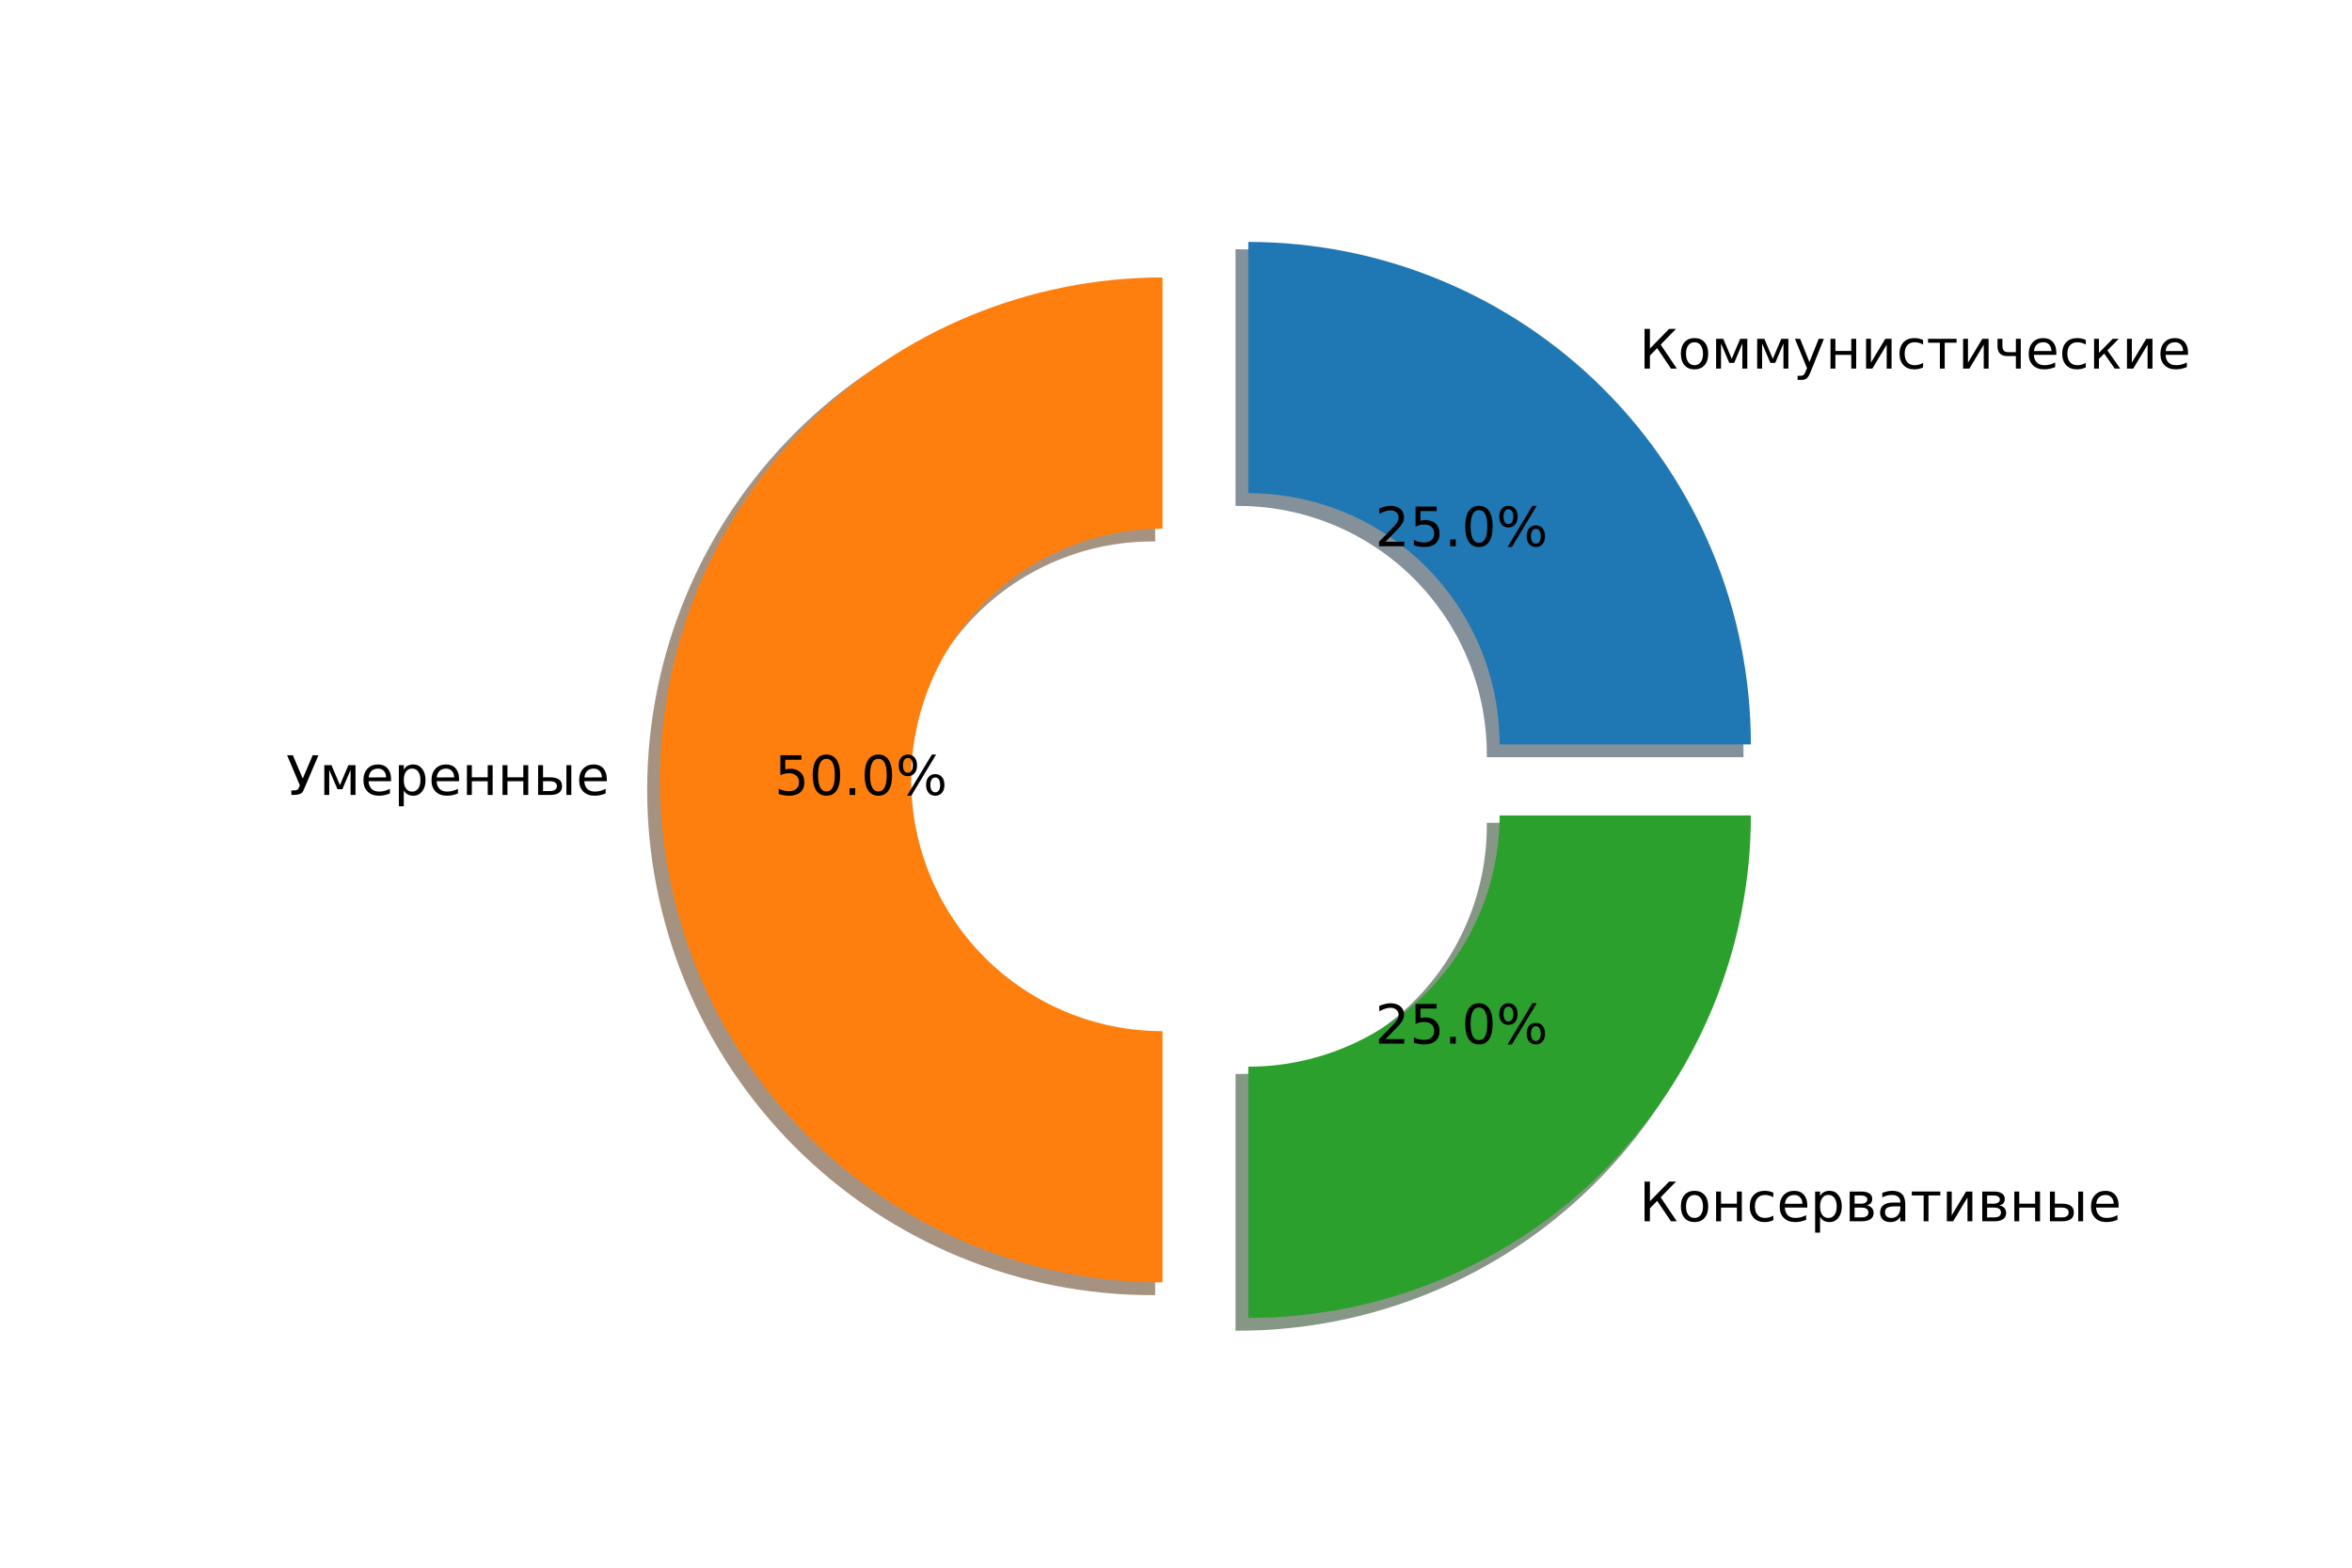
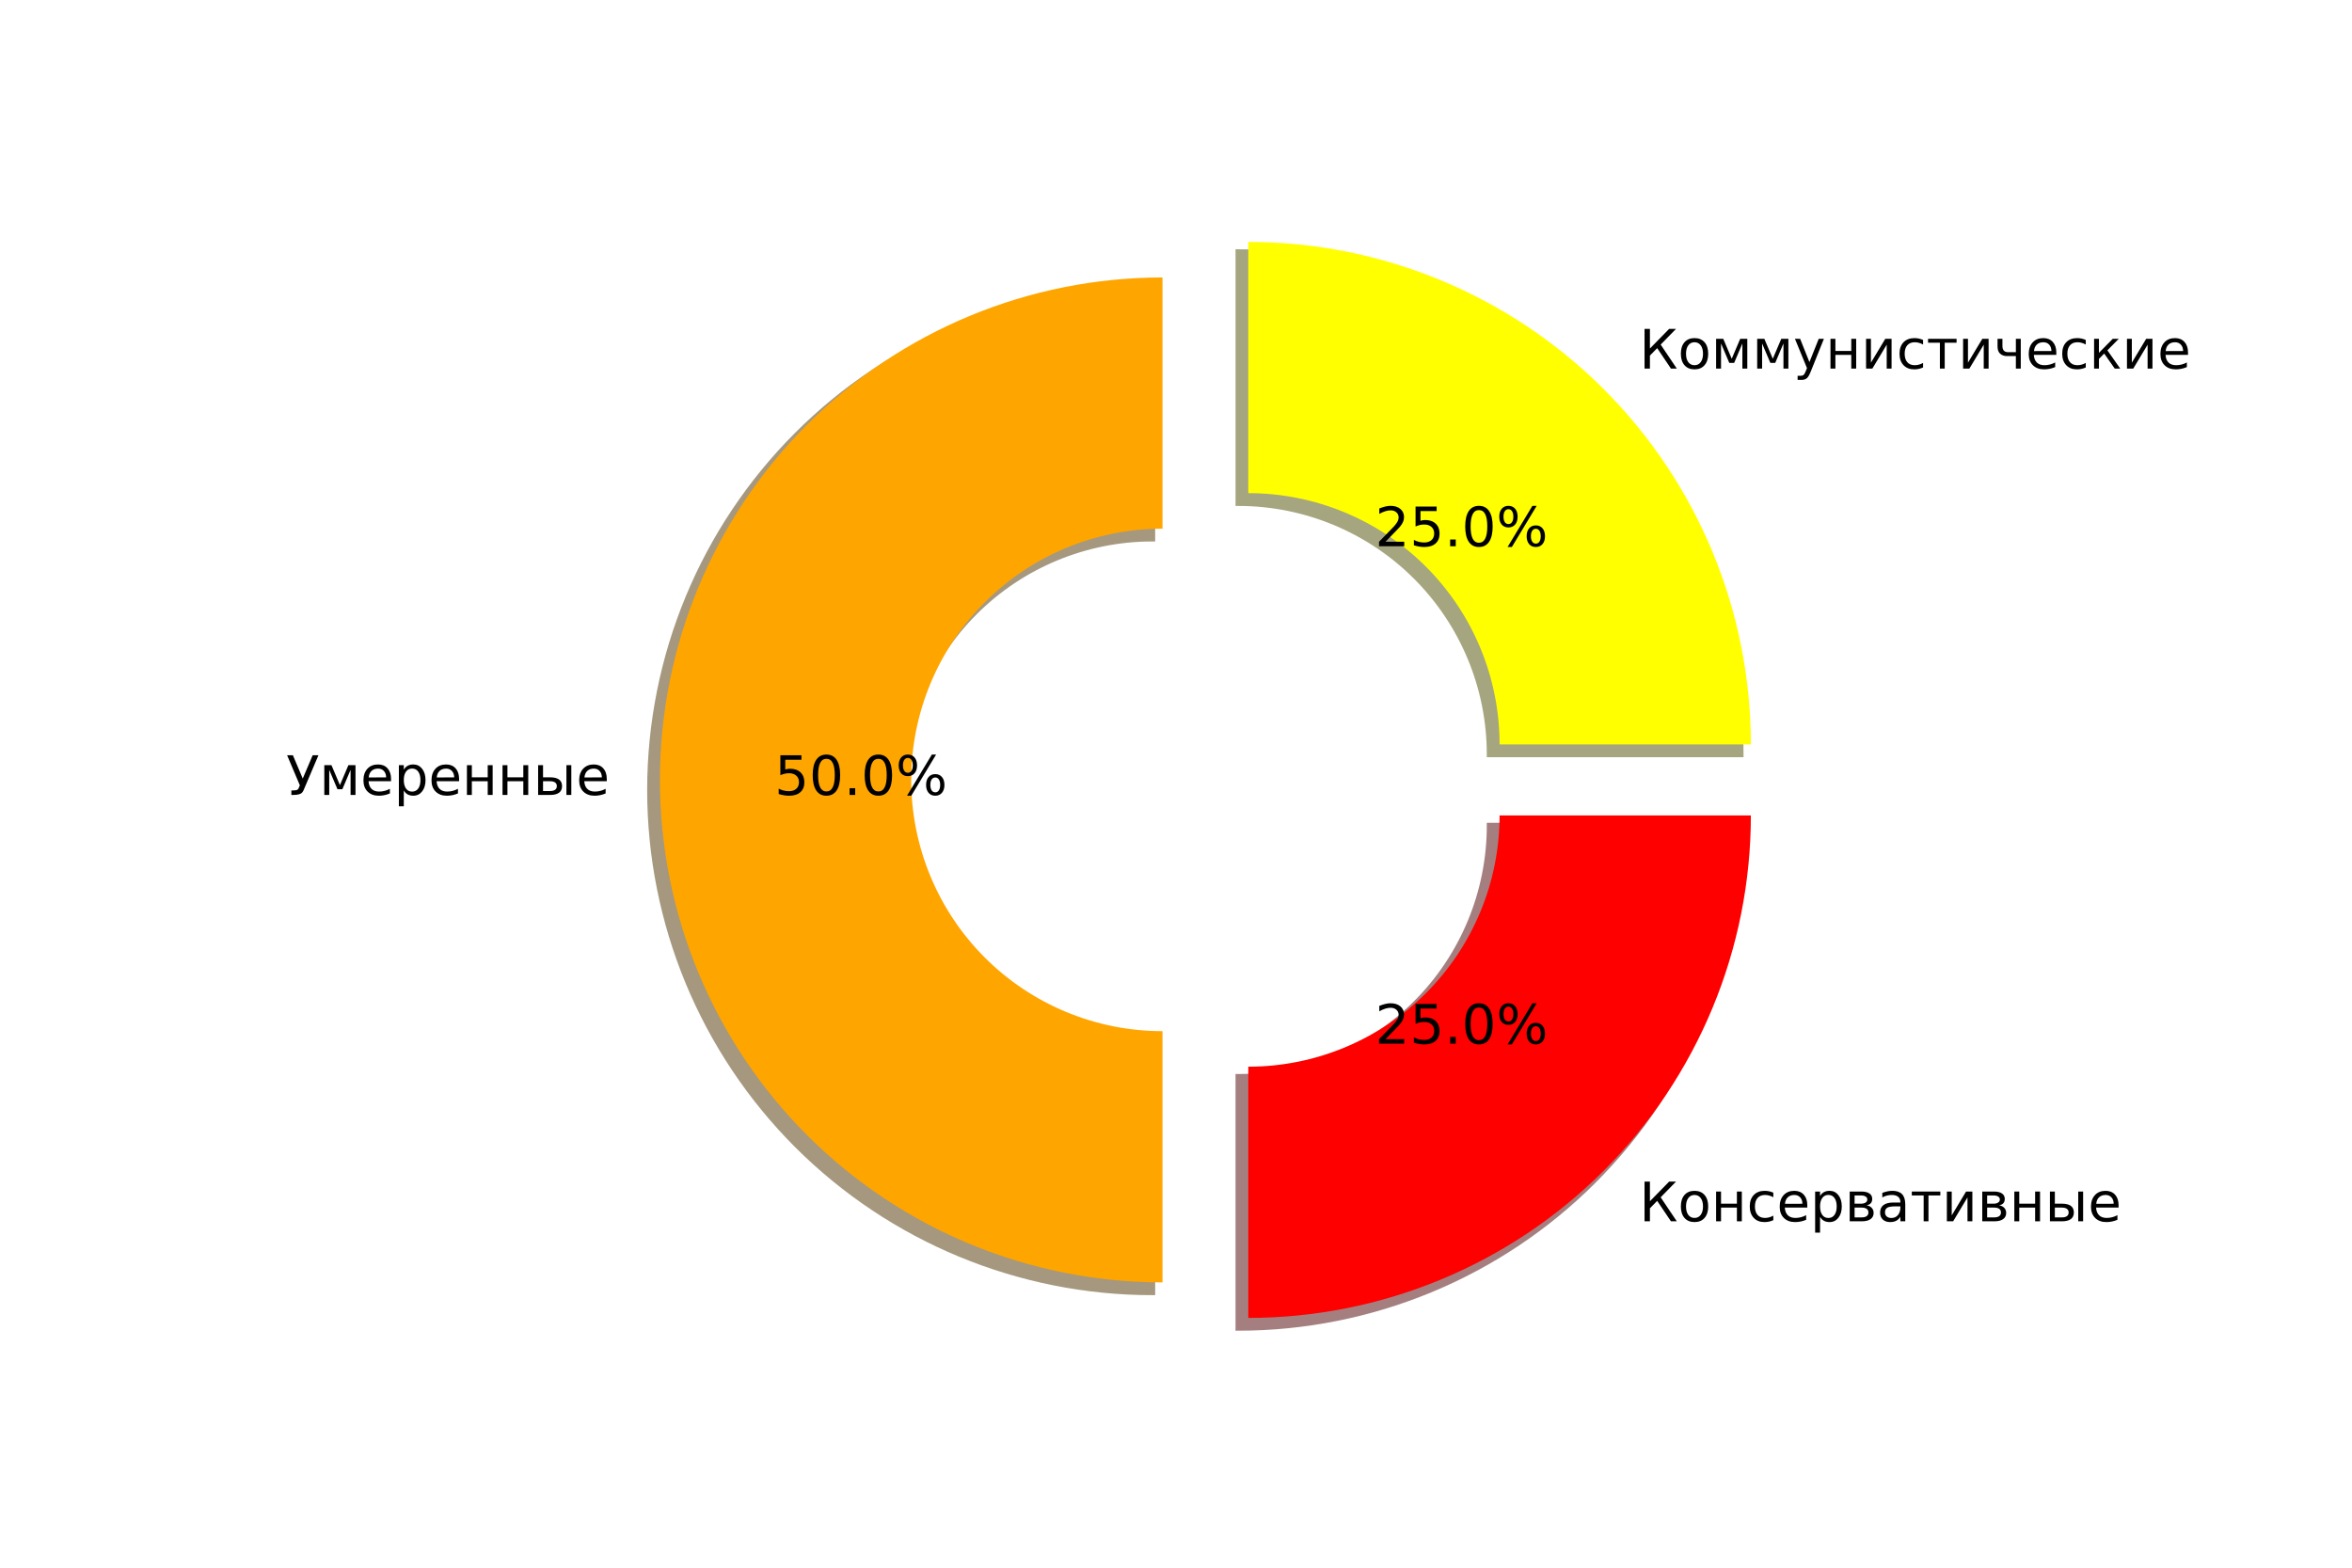
<svg xmlns="http://www.w3.org/2000/svg" xmlns:xlink="http://www.w3.org/1999/xlink" height="288pt" version="1.1" viewBox="0 0 432 288" width="432pt">
  <defs>
    <style type="text/css">*{stroke-linecap:butt;stroke-linejoin:round;}</style>
  </defs>
  <g id="figure_1">
    <g id="patch_1">
      <path d="M 0 288  L 432 288  L 432 0  L 0 0  z " style="fill:none;" />
    </g>
    <g id="axes_1">
      <g id="patch_2">
-         <path d="M 319.742 138.599  C 319.742 114.126 310.01 90.631 292.705 73.327  C 275.401 56.022 251.905 46.29 227.433 46.29  L 227.433 92.444  C 239.669 92.444 251.417 97.31 260.069 105.963  C 268.721 114.615 273.587 126.363 273.587 138.599  L 319.742 138.599  z " style="fill:#092436;opacity:0.5;stroke:#092436;stroke-linejoin:miter;" />
+         <path d="M 319.742 138.599  C 319.742 114.126 310.01 90.631 292.705 73.327  C 275.401 56.022 251.905 46.29 227.433 46.29  L 227.433 92.444  C 239.669 92.444 251.417 97.31 260.069 105.963  C 268.721 114.615 273.587 126.363 273.587 138.599  L 319.742 138.599  z " style="fill:#4c4c00;opacity:0.5;stroke:#4c4c00;stroke-linejoin:miter;" />
      </g>
      <g id="patch_3">
-         <path d="M 211.675 52.817  C 187.202 52.817 163.707 62.549 146.402 79.854  C 129.098 97.158 119.366 120.654 119.366 145.126  C 119.366 169.599 129.098 193.094 146.402 210.399  C 163.707 227.703 187.202 237.435 211.675 237.435  L 211.675 191.281  C 199.438 191.281 187.691 186.415 179.039 177.762  C 170.386 169.11 165.52 157.362 165.52 145.126  C 165.52 132.89 170.386 121.142 179.039 112.49  C 187.691 103.838 199.438 98.972 211.675 98.972  L 211.675 52.817  z " style="fill:#4c2604;opacity:0.5;stroke:#4c2604;stroke-linejoin:miter;" />
+         <path d="M 211.675 52.817  C 187.202 52.817 163.707 62.549 146.402 79.854  C 129.098 97.158 119.366 120.654 119.366 145.126  C 119.366 169.599 129.098 193.094 146.402 210.399  C 163.707 227.703 187.202 237.435 211.675 237.435  L 211.675 191.281  C 199.438 191.281 187.691 186.415 179.039 177.762  C 170.386 169.11 165.52 157.362 165.52 145.126  C 165.52 132.89 170.386 121.142 179.039 112.49  C 187.691 103.838 199.438 98.972 211.675 98.972  L 211.675 52.817  z " style="fill:#4c3200;opacity:0.5;stroke:#4c3200;stroke-linejoin:miter;" />
      </g>
      <g id="patch_4">
-         <path d="M 227.433 243.963  C 251.905 243.963 275.401 234.231 292.705 216.926  C 310.01 199.621 319.742 176.126 319.742 151.653  L 273.587 151.653  C 273.587 163.89 268.721 175.637 260.069 184.29  C 251.417 192.942 239.669 197.808 227.433 197.808  L 227.433 243.963  z " style="fill:#0d300d;opacity:0.5;stroke:#0d300d;stroke-linejoin:miter;" />
+         <path d="M 227.433 243.963  C 251.905 243.963 275.401 234.231 292.705 216.926  C 310.01 199.621 319.742 176.126 319.742 151.653  L 273.587 151.653  C 273.587 163.89 268.721 175.637 260.069 184.29  C 251.417 192.942 239.669 197.808 227.433 197.808  L 227.433 243.963  z " style="fill:#4c0000;opacity:0.5;stroke:#4c0000;stroke-linejoin:miter;" />
      </g>
      <g id="patch_5">
-         <path d="M 321.588 136.753  C 321.588 112.28 311.856 88.785 294.551 71.48  C 277.247 54.176 253.752 44.444 229.279 44.444  L 229.279 90.598  C 241.515 90.598 253.263 95.464 261.915 104.117  C 270.568 112.769 275.434 124.517 275.434 136.753  L 321.588 136.753  z " style="fill:#1f77b4;" />
+         <path d="M 321.588 136.753  C 321.588 112.28 311.856 88.785 294.551 71.48  C 277.247 54.176 253.752 44.444 229.279 44.444  L 229.279 90.598  C 241.515 90.598 253.263 95.464 261.915 104.117  C 270.568 112.769 275.434 124.517 275.434 136.753  L 321.588 136.753  z " style="fill:#ffff00;" />
      </g>
      <g id="patch_6">
-         <path d="M 213.521 50.971  C 189.048 50.971 165.553 60.703 148.249 78.008  C 130.944 95.312 121.212 118.807 121.212 143.28  C 121.212 167.753 130.944 191.248 148.249 208.552  C 165.553 225.857 189.048 235.589 213.521 235.589  L 213.521 189.435  C 201.285 189.435 189.537 184.569 180.885 175.916  C 172.232 167.264 167.366 155.516 167.366 143.28  C 167.366 131.044 172.232 119.296 180.885 110.644  C 189.537 101.991 201.285 97.125 213.521 97.125  L 213.521 50.971  z " style="fill:#ff7f0e;" />
+         <path d="M 213.521 50.971  C 189.048 50.971 165.553 60.703 148.249 78.008  C 130.944 95.312 121.212 118.807 121.212 143.28  C 121.212 167.753 130.944 191.248 148.249 208.552  C 165.553 225.857 189.048 235.589 213.521 235.589  L 213.521 189.435  C 201.285 189.435 189.537 184.569 180.885 175.916  C 172.232 167.264 167.366 155.516 167.366 143.28  C 167.366 131.044 172.232 119.296 180.885 110.644  C 189.537 101.991 201.285 97.125 213.521 97.125  L 213.521 50.971  z " style="fill:#ffa500;" />
      </g>
      <g id="patch_7">
-         <path d="M 229.279 242.116  C 253.752 242.116 277.247 232.384 294.551 215.08  C 311.856 197.775 321.588 174.28 321.588 149.807  L 275.434 149.807  C 275.434 162.043 270.568 173.791 261.915 182.443  C 253.263 191.096 241.515 195.962 229.279 195.962  L 229.279 242.116  z " style="fill:#2ca02c;" />
+         <path d="M 229.279 242.116  C 253.752 242.116 277.247 232.384 294.551 215.08  C 311.856 197.775 321.588 174.28 321.588 149.807  L 275.434 149.807  C 275.434 162.043 270.568 173.791 261.915 182.443  C 253.263 191.096 241.515 195.962 229.279 195.962  L 229.279 242.116  z " style="fill:#ff0000;" />
      </g>
      <g id="matplotlib.axis_1" />
      <g id="matplotlib.axis_2" />
      <g id="text_1">
        <g transform="translate(301.0787 67.71249)scale(0.1 -0.1)">
          <defs>
            <path d="M 9.812 72.906  L 19.672 72.906  L 19.672 36.859  L 54.938 72.906  L 67.578 72.906  L 39.406 44.094  L 69.047 0  L 58.297 0  L 33.016 37.547  L 19.672 23.922  L 19.672 0  L 9.812 0  z " id="DejaVuSans-1050" />
            <path d="M 30.609 48.391  Q 23.391 48.391 19.188 42.75  Q 14.984 37.109 14.984 27.297  Q 14.984 17.484 19.156 11.844  Q 23.344 6.203 30.609 6.203  Q 37.797 6.203 41.984 11.859  Q 46.188 17.531 46.188 27.297  Q 46.188 37.016 41.984 42.703  Q 37.797 48.391 30.609 48.391  z M 30.609 56  Q 42.328 56 49.016 48.375  Q 55.719 40.766 55.719 27.297  Q 55.719 13.875 49.016 6.219  Q 42.328 -1.422 30.609 -1.422  Q 18.844 -1.422 12.172 6.219  Q 5.516 13.875 5.516 27.297  Q 5.516 40.766 12.172 48.375  Q 18.844 56 30.609 56  z " id="DejaVuSans-1086" />
            <path d="M 9.078 54.688  L 22.219 54.688  L 37.75 18.062  L 53.328 54.688  L 66.359 54.688  L 66.359 0  L 57.328 0  L 57.328 46.094  L 42.234 10.5  L 33.25 10.5  L 18.109 46.094  L 18.109 0  L 9.078 0  z " id="DejaVuSans-1084" />
            <path d="M 32.172 -5.078  Q 28.375 -14.844 24.75 -17.812  Q 21.141 -20.797 15.094 -20.797  L 7.906 -20.797  L 7.906 -13.281  L 13.188 -13.281  Q 16.891 -13.281 18.938 -11.516  Q 21 -9.766 23.484 -3.219  L 25.094 0.875  L 2.984 54.688  L 12.5 54.688  L 29.594 11.922  L 46.688 54.688  L 56.203 54.688  z " id="DejaVuSans-1091" />
            <path d="M 9.078 54.688  L 18.109 54.688  L 18.109 32.375  L 47.266 32.375  L 47.266 54.688  L 56.297 54.688  L 56.297 0  L 47.266 0  L 47.266 25.203  L 18.109 25.203  L 18.109 0  L 9.078 0  z " id="DejaVuSans-1085" />
            <path d="M 55.906 54.688  L 55.906 0  L 46.969 0  L 46.969 43.891  L 20.609 0  L 9.078 0  L 9.078 54.688  L 18.016 54.688  L 18.016 10.891  L 44.344 54.688  z " id="DejaVuSans-1080" />
            <path d="M 48.781 52.594  L 48.781 44.188  Q 44.969 46.297 41.141 47.344  Q 37.312 48.391 33.406 48.391  Q 24.656 48.391 19.812 42.844  Q 14.984 37.312 14.984 27.297  Q 14.984 17.281 19.812 11.734  Q 24.656 6.203 33.406 6.203  Q 37.312 6.203 41.141 7.25  Q 44.969 8.297 48.781 10.406  L 48.781 2.094  Q 45.016 0.344 40.984 -0.531  Q 36.969 -1.422 32.422 -1.422  Q 20.062 -1.422 12.781 6.344  Q 5.516 14.109 5.516 27.297  Q 5.516 40.672 12.859 48.328  Q 20.219 56 33.016 56  Q 37.156 56 41.109 55.141  Q 45.062 54.297 48.781 52.594  z " id="DejaVuSans-1089" />
            <path d="M 2.938 54.688  L 55.328 54.688  L 55.328 47.516  L 33.547 47.516  L 33.547 0  L 24.703 0  L 24.703 47.516  L 2.938 47.516  z " id="DejaVuSans-1090" />
            <path d="M 41.016 0  L 41.016 23  L 24.266 23  Q 16.797 23 11.812 27.641  Q 7.328 31.844 7.328 40.828  L 7.328 54.688  L 16.312 54.688  L 16.312 41.656  Q 16.312 35.938 18.844 33.062  Q 21.438 30.172 26.516 30.172  L 41.016 30.172  L 41.016 54.688  L 50 54.688  L 50 0  z " id="DejaVuSans-1095" />
            <path d="M 56.203 29.594  L 56.203 25.203  L 14.891 25.203  Q 15.484 15.922 20.484 11.062  Q 25.484 6.203 34.422 6.203  Q 39.594 6.203 44.453 7.469  Q 49.312 8.734 54.109 11.281  L 54.109 2.781  Q 49.266 0.734 44.188 -0.344  Q 39.109 -1.422 33.891 -1.422  Q 20.797 -1.422 13.156 6.188  Q 5.516 13.812 5.516 26.812  Q 5.516 40.234 12.766 48.109  Q 20.016 56 32.328 56  Q 43.359 56 49.781 48.891  Q 56.203 41.797 56.203 29.594  z M 47.219 32.234  Q 47.125 39.594 43.094 43.984  Q 39.062 48.391 32.422 48.391  Q 24.906 48.391 20.391 44.141  Q 15.875 39.891 15.188 32.172  z " id="DejaVuSans-1077" />
            <path d="M 9.078 54.688  L 18.016 54.688  L 18.016 29  L 43.359 54.688  L 54.391 54.688  L 33.5 33.547  L 57.078 0  L 47.016 0  L 27.641 27.594  L 18.016 17.828  L 18.016 0  L 9.078 0  z " id="DejaVuSans-1082" />
          </defs>
          <use xlink:href="#DejaVuSans-1050" />
          <use x="70.996" xlink:href="#DejaVuSans-1086" />
          <use x="132.178" xlink:href="#DejaVuSans-1084" />
          <use x="207.617" xlink:href="#DejaVuSans-1084" />
          <use x="283.057" xlink:href="#DejaVuSans-1091" />
          <use x="342.236" xlink:href="#DejaVuSans-1085" />
          <use x="407.617" xlink:href="#DejaVuSans-1080" />
          <use x="472.607" xlink:href="#DejaVuSans-1089" />
          <use x="527.588" xlink:href="#DejaVuSans-1090" />
          <use x="585.84" xlink:href="#DejaVuSans-1080" />
          <use x="650.83" xlink:href="#DejaVuSans-1095" />
          <use x="709.912" xlink:href="#DejaVuSans-1077" />
          <use x="771.436" xlink:href="#DejaVuSans-1089" />
          <use x="826.416" xlink:href="#DejaVuSans-1082" />
          <use x="886.816" xlink:href="#DejaVuSans-1080" />
          <use x="951.807" xlink:href="#DejaVuSans-1077" />
        </g>
      </g>
      <g id="text_2">
        <g transform="translate(252.5589 100.3487)scale(0.1 -0.1)">
          <defs>
            <path d="M 19.188 8.297  L 53.609 8.297  L 53.609 0  L 7.328 0  L 7.328 8.297  Q 12.938 14.109 22.625 23.891  Q 32.328 33.688 34.812 36.531  Q 39.547 41.844 41.422 45.531  Q 43.312 49.219 43.312 52.781  Q 43.312 58.594 39.234 62.25  Q 35.156 65.922 28.609 65.922  Q 23.969 65.922 18.812 64.312  Q 13.672 62.703 7.812 59.422  L 7.812 69.391  Q 13.766 71.781 18.938 73  Q 24.125 74.219 28.422 74.219  Q 39.75 74.219 46.484 68.547  Q 53.219 62.891 53.219 53.422  Q 53.219 48.922 51.531 44.891  Q 49.859 40.875 45.406 35.406  Q 44.188 33.984 37.641 27.219  Q 31.109 20.453 19.188 8.297  z " id="DejaVuSans-50" />
            <path d="M 10.797 72.906  L 49.516 72.906  L 49.516 64.594  L 19.828 64.594  L 19.828 46.734  Q 21.969 47.469 24.109 47.828  Q 26.266 48.188 28.422 48.188  Q 40.625 48.188 47.75 41.5  Q 54.891 34.812 54.891 23.391  Q 54.891 11.625 47.562 5.094  Q 40.234 -1.422 26.906 -1.422  Q 22.312 -1.422 17.547 -0.641  Q 12.797 0.141 7.719 1.703  L 7.719 11.625  Q 12.109 9.234 16.797 8.062  Q 21.484 6.891 26.703 6.891  Q 35.156 6.891 40.078 11.328  Q 45.016 15.766 45.016 23.391  Q 45.016 31 40.078 35.438  Q 35.156 39.891 26.703 39.891  Q 22.75 39.891 18.812 39.016  Q 14.891 38.141 10.797 36.281  z " id="DejaVuSans-53" />
            <path d="M 10.688 12.406  L 21 12.406  L 21 0  L 10.688 0  z " id="DejaVuSans-46" />
            <path d="M 31.781 66.406  Q 24.172 66.406 20.328 58.906  Q 16.5 51.422 16.5 36.375  Q 16.5 21.391 20.328 13.891  Q 24.172 6.391 31.781 6.391  Q 39.453 6.391 43.281 13.891  Q 47.125 21.391 47.125 36.375  Q 47.125 51.422 43.281 58.906  Q 39.453 66.406 31.781 66.406  z M 31.781 74.219  Q 44.047 74.219 50.516 64.516  Q 56.984 54.828 56.984 36.375  Q 56.984 17.969 50.516 8.266  Q 44.047 -1.422 31.781 -1.422  Q 19.531 -1.422 13.062 8.266  Q 6.594 17.969 6.594 36.375  Q 6.594 54.828 13.062 64.516  Q 19.531 74.219 31.781 74.219  z " id="DejaVuSans-48" />
            <path d="M 72.703 32.078  Q 68.453 32.078 66.031 28.469  Q 63.625 24.859 63.625 18.406  Q 63.625 12.062 66.031 8.422  Q 68.453 4.781 72.703 4.781  Q 76.859 4.781 79.266 8.422  Q 81.688 12.062 81.688 18.406  Q 81.688 24.812 79.266 28.438  Q 76.859 32.078 72.703 32.078  z M 72.703 38.281  Q 80.422 38.281 84.953 32.906  Q 89.5 27.547 89.5 18.406  Q 89.5 9.281 84.938 3.922  Q 80.375 -1.422 72.703 -1.422  Q 64.891 -1.422 60.344 3.922  Q 55.812 9.281 55.812 18.406  Q 55.812 27.594 60.375 32.938  Q 64.938 38.281 72.703 38.281  z M 22.312 68.016  Q 18.109 68.016 15.688 64.375  Q 13.281 60.75 13.281 54.391  Q 13.281 47.953 15.672 44.328  Q 18.062 40.719 22.312 40.719  Q 26.562 40.719 28.969 44.328  Q 31.391 47.953 31.391 54.391  Q 31.391 60.688 28.953 64.344  Q 26.516 68.016 22.312 68.016  z M 66.406 74.219  L 74.219 74.219  L 28.609 -1.422  L 20.797 -1.422  z M 22.312 74.219  Q 30.031 74.219 34.609 68.875  Q 39.203 63.531 39.203 54.391  Q 39.203 45.172 34.641 39.844  Q 30.078 34.516 22.312 34.516  Q 14.547 34.516 10.031 39.859  Q 5.516 45.219 5.516 54.391  Q 5.516 63.484 10.047 68.844  Q 14.594 74.219 22.312 74.219  z " id="DejaVuSans-37" />
          </defs>
          <use xlink:href="#DejaVuSans-50" />
          <use x="63.623" xlink:href="#DejaVuSans-53" />
          <use x="127.246" xlink:href="#DejaVuSans-46" />
          <use x="159.033" xlink:href="#DejaVuSans-48" />
          <use x="222.656" xlink:href="#DejaVuSans-37" />
        </g>
      </g>
      <g id="text_3">
        <g transform="translate(52.56526 146.0394)scale(0.1 -0.1)">
          <defs>
            <path d="M 31.984 8.844  Q 30.953 6.391 29.391 4.547  Q 25.531 0 13.281 0  L 9.516 0  L 9.516 8.297  L 12.594 8.297  Q 18.406 8.297 20.656 9.625  Q 22.016 10.453 22.906 12.5  L 25.094 17.672  L 1.703 72.906  L 12.312 72.906  L 30.422 30.125  L 48.641 72.906  L 59.234 72.906  z " id="DejaVuSans-1059" />
            <path d="M 18.109 8.203  L 18.109 -20.797  L 9.078 -20.797  L 9.078 54.688  L 18.109 54.688  L 18.109 46.391  Q 20.953 51.266 25.266 53.625  Q 29.594 56 35.594 56  Q 45.562 56 51.781 48.094  Q 58.016 40.188 58.016 27.297  Q 58.016 14.406 51.781 6.484  Q 45.562 -1.422 35.594 -1.422  Q 29.594 -1.422 25.266 0.953  Q 20.953 3.328 18.109 8.203  z M 48.688 27.297  Q 48.688 37.203 44.609 42.844  Q 40.531 48.484 33.406 48.484  Q 26.266 48.484 22.188 42.844  Q 18.109 37.203 18.109 27.297  Q 18.109 17.391 22.188 11.75  Q 26.266 6.109 33.406 6.109  Q 40.531 6.109 44.609 11.75  Q 48.688 17.391 48.688 27.297  z " id="DejaVuSans-1088" />
            <path d="M 61.047 54.688  L 70.031 54.688  L 70.031 0  L 61.047 0  z M 65.547 56  z M 43.453 16.219  Q 43.453 20.609 40.25 22.906  Q 37.062 25.203 30.906 25.203  L 18.109 25.203  L 18.109 7.172  L 30.906 7.172  Q 37.062 7.172 40.25 9.484  Q 43.453 11.812 43.453 16.219  z M 9.078 54.688  L 18.109 54.688  L 18.109 32.375  L 31.297 32.375  Q 41.75 32.375 47.391 28.391  Q 53.031 24.422 53.031 16.219  Q 53.031 8.016 47.391 4  Q 41.75 0 31.297 0  L 9.078 0  z " id="DejaVuSans-1099" />
          </defs>
          <use xlink:href="#DejaVuSans-1059" />
          <use x="60.938" xlink:href="#DejaVuSans-1084" />
          <use x="136.377" xlink:href="#DejaVuSans-1077" />
          <use x="197.9" xlink:href="#DejaVuSans-1088" />
          <use x="261.377" xlink:href="#DejaVuSans-1077" />
          <use x="322.9" xlink:href="#DejaVuSans-1085" />
          <use x="388.281" xlink:href="#DejaVuSans-1085" />
          <use x="453.662" xlink:href="#DejaVuSans-1099" />
          <use x="532.617" xlink:href="#DejaVuSans-1077" />
        </g>
      </g>
      <g id="text_4">
        <g transform="translate(142.2519 146.0394)scale(0.1 -0.1)">
          <use xlink:href="#DejaVuSans-53" />
          <use x="63.623" xlink:href="#DejaVuSans-48" />
          <use x="127.246" xlink:href="#DejaVuSans-46" />
          <use x="159.033" xlink:href="#DejaVuSans-48" />
          <use x="222.656" xlink:href="#DejaVuSans-37" />
        </g>
      </g>
      <g id="text_5">
        <g transform="translate(301.0787 224.3663)scale(0.1 -0.1)">
          <defs>
            <path d="M 18.062 25.203  L 18.062 7.172  L 30.859 7.172  Q 37.016 7.172 40.234 9.484  Q 43.453 11.812 43.453 16.219  Q 43.453 20.609 40.234 22.906  Q 37.016 25.203 30.859 25.203  z M 18.062 47.516  L 18.062 32.375  L 29.891 32.375  Q 34.969 32.375 38.188 34.391  Q 41.406 36.422 41.406 40.047  Q 41.406 43.656 38.188 45.578  Q 34.969 47.516 29.891 47.516  z M 9.078 54.688  L 30.469 54.688  Q 40.094 54.688 45.266 51.172  Q 50.438 47.656 50.438 41.156  Q 50.438 36.141 47.797 33.172  Q 45.172 30.219 39.984 29.5  Q 46.188 28.328 49.609 24.609  Q 53.031 20.906 53.031 15.328  Q 53.031 8.016 47.391 4  Q 41.75 0 31.297 0  L 9.078 0  z " id="DejaVuSans-1074" />
            <path d="M 34.281 27.484  Q 23.391 27.484 19.188 25  Q 14.984 22.516 14.984 16.5  Q 14.984 11.719 18.141 8.906  Q 21.297 6.109 26.703 6.109  Q 34.188 6.109 38.703 11.406  Q 43.219 16.703 43.219 25.484  L 43.219 27.484  z M 52.203 31.203  L 52.203 0  L 43.219 0  L 43.219 8.297  Q 40.141 3.328 35.547 0.953  Q 30.953 -1.422 24.312 -1.422  Q 15.922 -1.422 10.953 3.297  Q 6 8.016 6 15.922  Q 6 25.141 12.172 29.828  Q 18.359 34.516 30.609 34.516  L 43.219 34.516  L 43.219 35.406  Q 43.219 41.609 39.141 45  Q 35.062 48.391 27.688 48.391  Q 23 48.391 18.547 47.266  Q 14.109 46.141 10.016 43.891  L 10.016 52.203  Q 14.938 54.109 19.578 55.047  Q 24.219 56 28.609 56  Q 40.484 56 46.344 49.844  Q 52.203 43.703 52.203 31.203  z " id="DejaVuSans-1072" />
          </defs>
          <use xlink:href="#DejaVuSans-1050" />
          <use x="70.996" xlink:href="#DejaVuSans-1086" />
          <use x="132.178" xlink:href="#DejaVuSans-1085" />
          <use x="197.559" xlink:href="#DejaVuSans-1089" />
          <use x="252.539" xlink:href="#DejaVuSans-1077" />
          <use x="314.062" xlink:href="#DejaVuSans-1088" />
          <use x="377.539" xlink:href="#DejaVuSans-1074" />
          <use x="436.475" xlink:href="#DejaVuSans-1072" />
          <use x="497.754" xlink:href="#DejaVuSans-1090" />
          <use x="556.006" xlink:href="#DejaVuSans-1080" />
          <use x="620.996" xlink:href="#DejaVuSans-1074" />
          <use x="679.932" xlink:href="#DejaVuSans-1085" />
          <use x="745.312" xlink:href="#DejaVuSans-1099" />
          <use x="824.268" xlink:href="#DejaVuSans-1077" />
        </g>
      </g>
      <g id="text_6">
        <g transform="translate(252.5589 191.7301)scale(0.1 -0.1)">
          <use xlink:href="#DejaVuSans-50" />
          <use x="63.623" xlink:href="#DejaVuSans-53" />
          <use x="127.246" xlink:href="#DejaVuSans-46" />
          <use x="159.033" xlink:href="#DejaVuSans-48" />
          <use x="222.656" xlink:href="#DejaVuSans-37" />
        </g>
      </g>
    </g>
  </g>
</svg>
